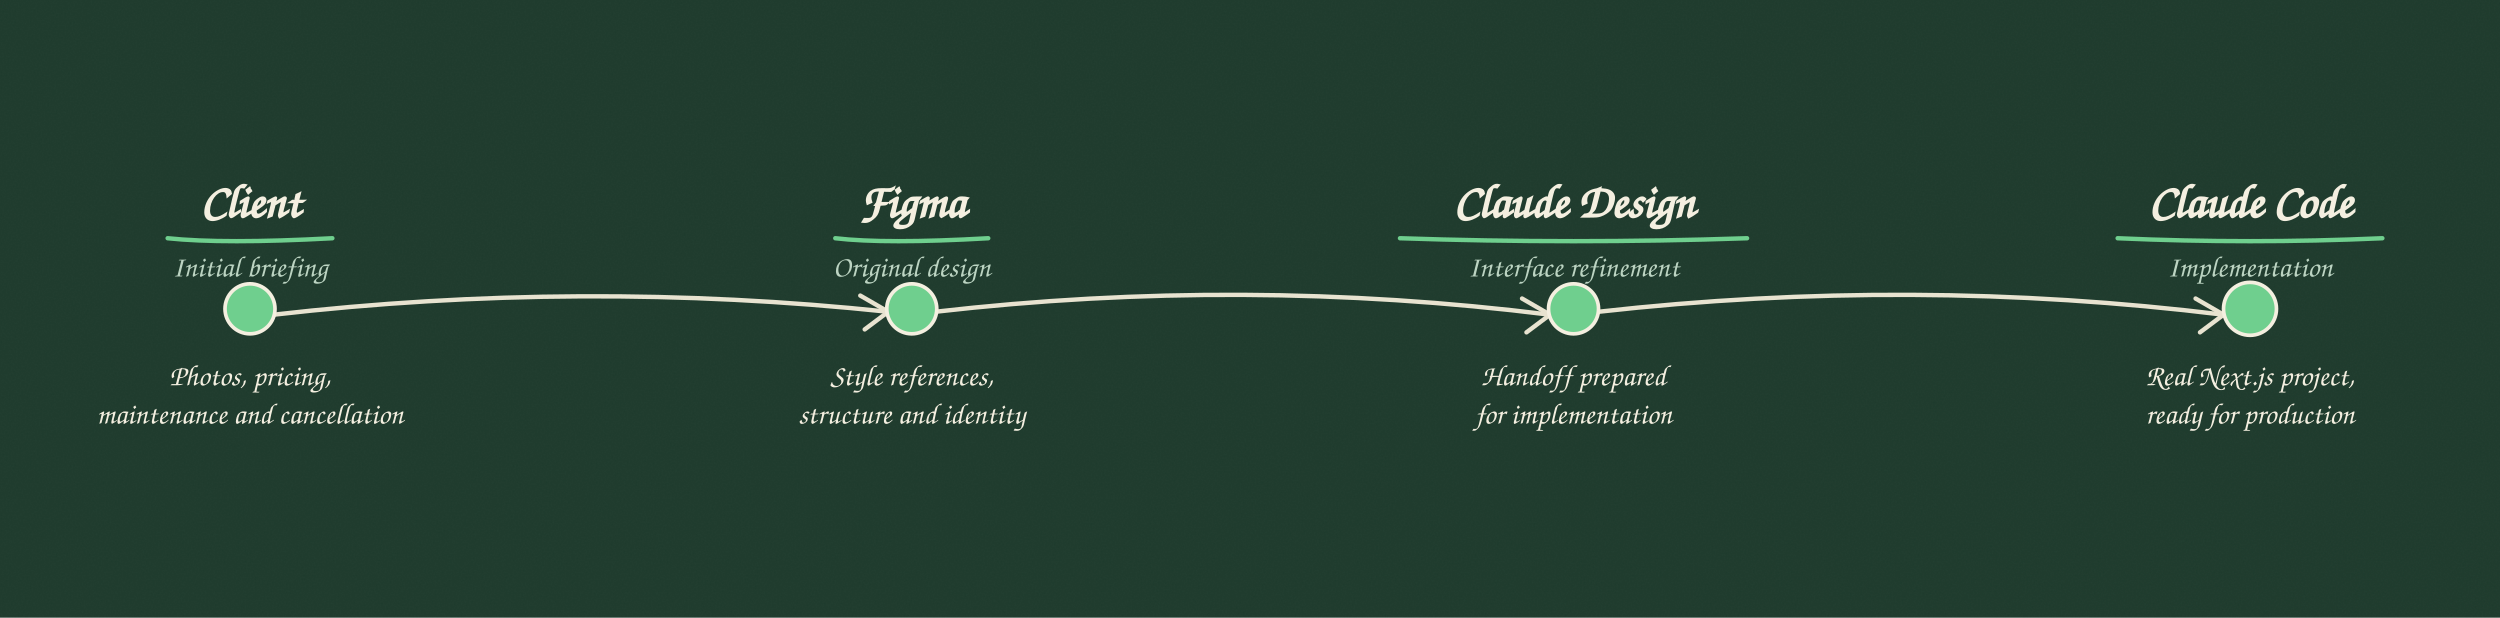
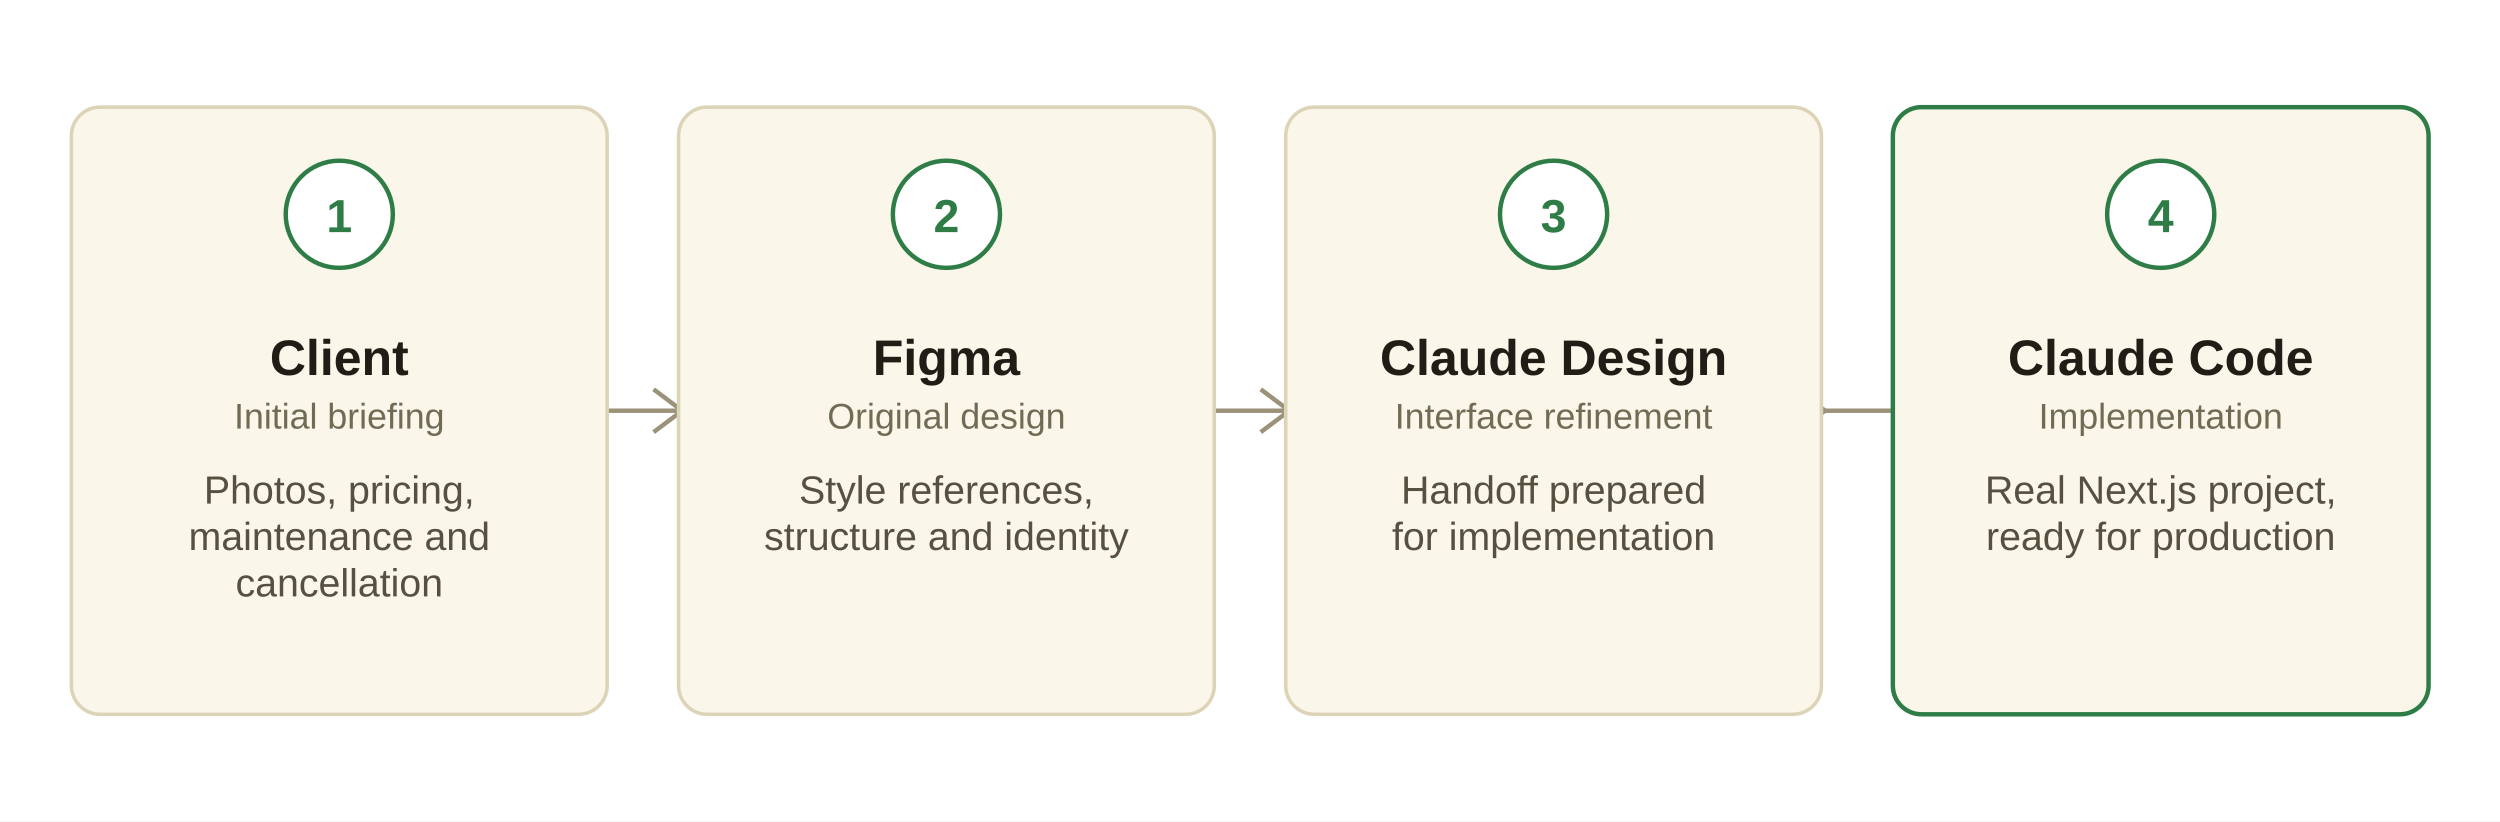
- <svg xmlns="http://www.w3.org/2000/svg" viewBox="0 0 1700 420">
-   <defs>
-     <filter id="chalkDustHoEn" x="-5%" y="-5%" width="110%" height="110%">
-       <feTurbulence type="fractalNoise" baseFrequency="0.85" numOctaves="2" result="noise" />
-       <feColorMatrix in="noise" type="matrix" values="0 0 0 0 1  0 0 0 0 1  0 0 0 0 1  0 0 0 0.025 0" />
-     </filter>
-   </defs>
-   <rect width="1700" height="420" fill="#1d3a2c" />
-   <rect width="1700" height="420" filter="url(#chalkDustHoEn)" />
-   <g font-family="'Comic Sans MS','Segoe Print','Bradley Hand',cursive" fill="none">
-     <path d="M186,214 Q395,190 604,212" stroke="#e8e3d0" stroke-width="3" stroke-linecap="round" />
-     <path d="M604,212 L585,201" stroke="#e8e3d0" stroke-width="3" stroke-linecap="round" />
-     <path d="M604,212 L588,224" stroke="#e8e3d0" stroke-width="3" stroke-linecap="round" />
-     <path d="M636,212 Q845,188 1054,214" stroke="#e8e3d0" stroke-width="3" stroke-linecap="round" />
-     <path d="M1054,214 L1035,203" stroke="#e8e3d0" stroke-width="3" stroke-linecap="round" />
-     <path d="M1054,214 L1038,226" stroke="#e8e3d0" stroke-width="3" stroke-linecap="round" />
-     <path d="M1087,212 Q1300,188 1512,214" stroke="#e8e3d0" stroke-width="3" stroke-linecap="round" />
-     <path d="M1512,214 L1493,203" stroke="#e8e3d0" stroke-width="3" stroke-linecap="round" />
-     <path d="M1512,214 L1496,226" stroke="#e8e3d0" stroke-width="3" stroke-linecap="round" />
+ <svg xmlns="http://www.w3.org/2000/svg" viewBox="0 0 1400 460">
+   <rect width="1400" height="460" fill="#ffffff" />
+   <g stroke="#9a937a" stroke-width="2.5" fill="none">
+     <path d="M340,230 L380,230" />
+     <path d="M366,218 L382,230 L366,242" />
+     <path d="M680,230 L720,230" />
+     <path d="M706,218 L722,230 L706,242" />
+     <path d="M1020,230 L1060,230" />
+     <path d="M1006,218 L1022,230 L1006,242" />
  </g>
-   <g font-family="'Comic Sans MS','Segoe Print','Bradley Hand',cursive">
-     <g transform="translate(170,210)">
-       <circle r="17" fill="#6fcf8e" stroke="#f4efe0" stroke-width="2.5" />
-       <text y="-62" text-anchor="middle" fill="#f4efe0" font-size="32" font-weight="700">Client</text>
-       <path d="M-56,-48 Q-18,-44 56,-48" stroke="#6fcf8e" stroke-width="3" fill="none" stroke-linecap="round" />
-       <text y="-22" text-anchor="middle" fill="#bcd4c2" font-size="20">Initial briefing</text>
-       <text y="52" text-anchor="middle" fill="#f4efe0" font-size="20">Photos, pricing,</text>
-       <text y="78" text-anchor="middle" fill="#f4efe0" font-size="20">maintenance and cancellation</text>
-     </g>
-     <g transform="translate(620,210)">
-       <circle r="17" fill="#6fcf8e" stroke="#f4efe0" stroke-width="2.5" />
-       <text y="-62" text-anchor="middle" fill="#f4efe0" font-size="32" font-weight="700">Figma</text>
-       <path d="M-52,-48 Q-18,-44 52,-48" stroke="#6fcf8e" stroke-width="3" fill="none" stroke-linecap="round" />
-       <text y="-22" text-anchor="middle" fill="#bcd4c2" font-size="20">Original design</text>
-       <text y="52" text-anchor="middle" fill="#f4efe0" font-size="20">Style references,</text>
-       <text y="78" text-anchor="middle" fill="#f4efe0" font-size="20">structure and identity</text>
-     </g>
-     <g transform="translate(1070,210)">
-       <circle r="17" fill="#6fcf8e" stroke="#f4efe0" stroke-width="2.5" />
-       <text y="-62" text-anchor="middle" fill="#f4efe0" font-size="32" font-weight="700">Claude Design</text>
-       <path d="M-118,-48 Q0,-44 118,-48" stroke="#6fcf8e" stroke-width="3" fill="none" stroke-linecap="round" />
-       <text y="-22" text-anchor="middle" fill="#bcd4c2" font-size="20">Interface refinement</text>
-       <text y="52" text-anchor="middle" fill="#f4efe0" font-size="20">Handoff prepared</text>
-       <text y="78" text-anchor="middle" fill="#f4efe0" font-size="20">for implementation</text>
-     </g>
-     <g transform="translate(1530,210)">
-       <circle r="18" fill="#6fcf8e" stroke="#f4efe0" stroke-width="2.5" />
-       <text y="-62" text-anchor="middle" fill="#f4efe0" font-size="32" font-weight="700">Claude Code</text>
-       <path d="M-90,-48 Q0,-44 90,-48" stroke="#6fcf8e" stroke-width="3" fill="none" stroke-linecap="round" />
-       <text y="-22" text-anchor="middle" fill="#bcd4c2" font-size="20">Implementation</text>
-       <text y="52" text-anchor="middle" fill="#f4efe0" font-size="20">Real Next.js project,</text>
-       <text y="78" text-anchor="middle" fill="#f4efe0" font-size="20">ready for production</text>
-     </g>
+   <g font-family="Arial, Helvetica, sans-serif">
+     <rect x="40" y="60" width="300" height="340" rx="16" fill="#faf6ea" stroke="#ddd4b8" stroke-width="2" />
+     <circle cx="190" cy="120" r="30" fill="#ffffff" stroke="#2f7d46" stroke-width="2.5" />
+     <text x="190" y="130" text-anchor="middle" fill="#2f7d46" font-size="26" font-weight="700">1</text>
+     <text x="190" y="210" text-anchor="middle" fill="#201d16" font-size="28" font-weight="700">Client</text>
+     <text x="190" y="240" text-anchor="middle" fill="#716b54" font-size="20">Initial briefing</text>
+     <text x="190" y="282" text-anchor="middle" fill="#55503f" font-size="22">Photos, pricing,</text>
+     <text x="190" y="308" text-anchor="middle" fill="#55503f" font-size="22">maintenance and</text>
+     <text x="190" y="334" text-anchor="middle" fill="#55503f" font-size="22">cancellation</text>
+     <rect x="380" y="60" width="300" height="340" rx="16" fill="#faf6ea" stroke="#ddd4b8" stroke-width="2" />
+     <circle cx="530" cy="120" r="30" fill="#ffffff" stroke="#2f7d46" stroke-width="2.5" />
+     <text x="530" y="130" text-anchor="middle" fill="#2f7d46" font-size="26" font-weight="700">2</text>
+     <text x="530" y="210" text-anchor="middle" fill="#201d16" font-size="28" font-weight="700">Figma</text>
+     <text x="530" y="240" text-anchor="middle" fill="#716b54" font-size="20">Original design</text>
+     <text x="530" y="282" text-anchor="middle" fill="#55503f" font-size="22">Style references,</text>
+     <text x="530" y="308" text-anchor="middle" fill="#55503f" font-size="22">structure and identity</text>
+     <rect x="720" y="60" width="300" height="340" rx="16" fill="#faf6ea" stroke="#ddd4b8" stroke-width="2" />
+     <circle cx="870" cy="120" r="30" fill="#ffffff" stroke="#2f7d46" stroke-width="2.5" />
+     <text x="870" y="130" text-anchor="middle" fill="#2f7d46" font-size="26" font-weight="700">3</text>
+     <text x="870" y="210" text-anchor="middle" fill="#201d16" font-size="28" font-weight="700">Claude Design</text>
+     <text x="870" y="240" text-anchor="middle" fill="#716b54" font-size="20">Interface refinement</text>
+     <text x="870" y="282" text-anchor="middle" fill="#55503f" font-size="22">Handoff prepared</text>
+     <text x="870" y="308" text-anchor="middle" fill="#55503f" font-size="22">for implementation</text>
+     <rect x="1060" y="60" width="300" height="340" rx="16" fill="#faf6ea" stroke="#2f7d46" stroke-width="2.5" />
+     <circle cx="1210" cy="120" r="30" fill="#ffffff" stroke="#2f7d46" stroke-width="2.5" />
+     <text x="1210" y="130" text-anchor="middle" fill="#2f7d46" font-size="26" font-weight="700">4</text>
+     <text x="1210" y="210" text-anchor="middle" fill="#201d16" font-size="28" font-weight="700">Claude Code</text>
+     <text x="1210" y="240" text-anchor="middle" fill="#716b54" font-size="20">Implementation</text>
+     <text x="1210" y="282" text-anchor="middle" fill="#55503f" font-size="22">Real Next.js project,</text>
+     <text x="1210" y="308" text-anchor="middle" fill="#55503f" font-size="22">ready for production</text>
  </g>
</svg>
